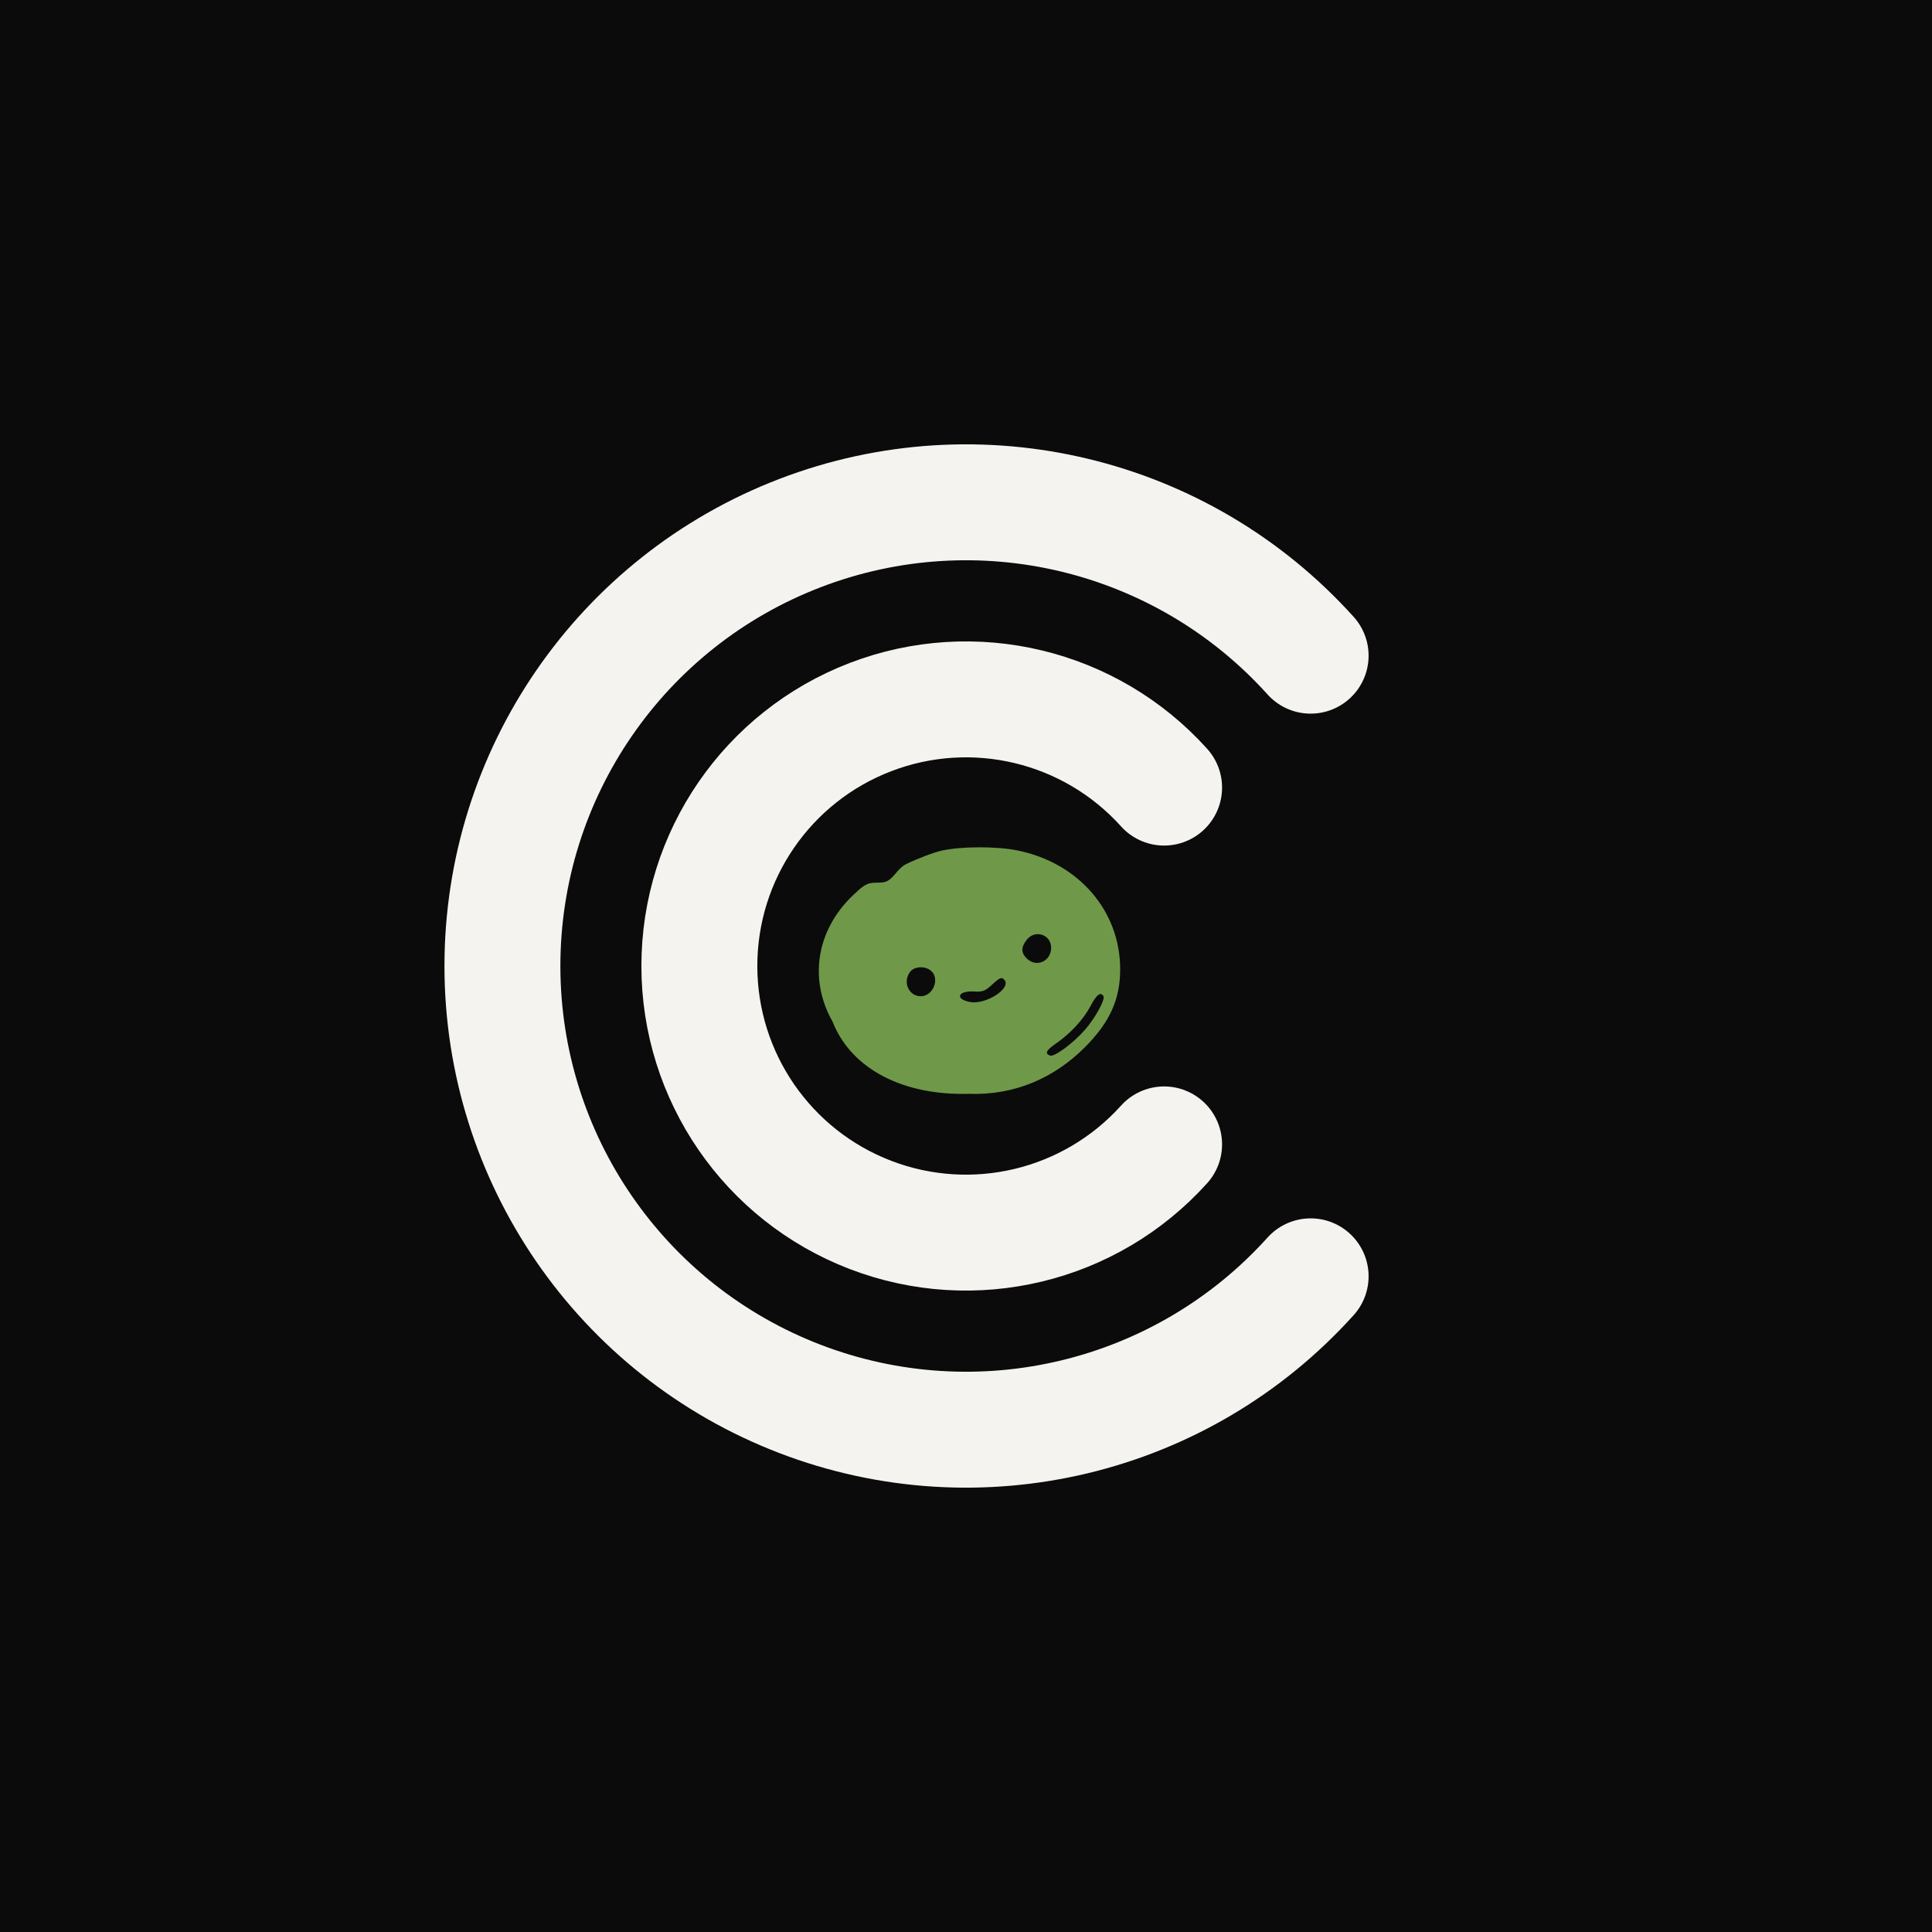
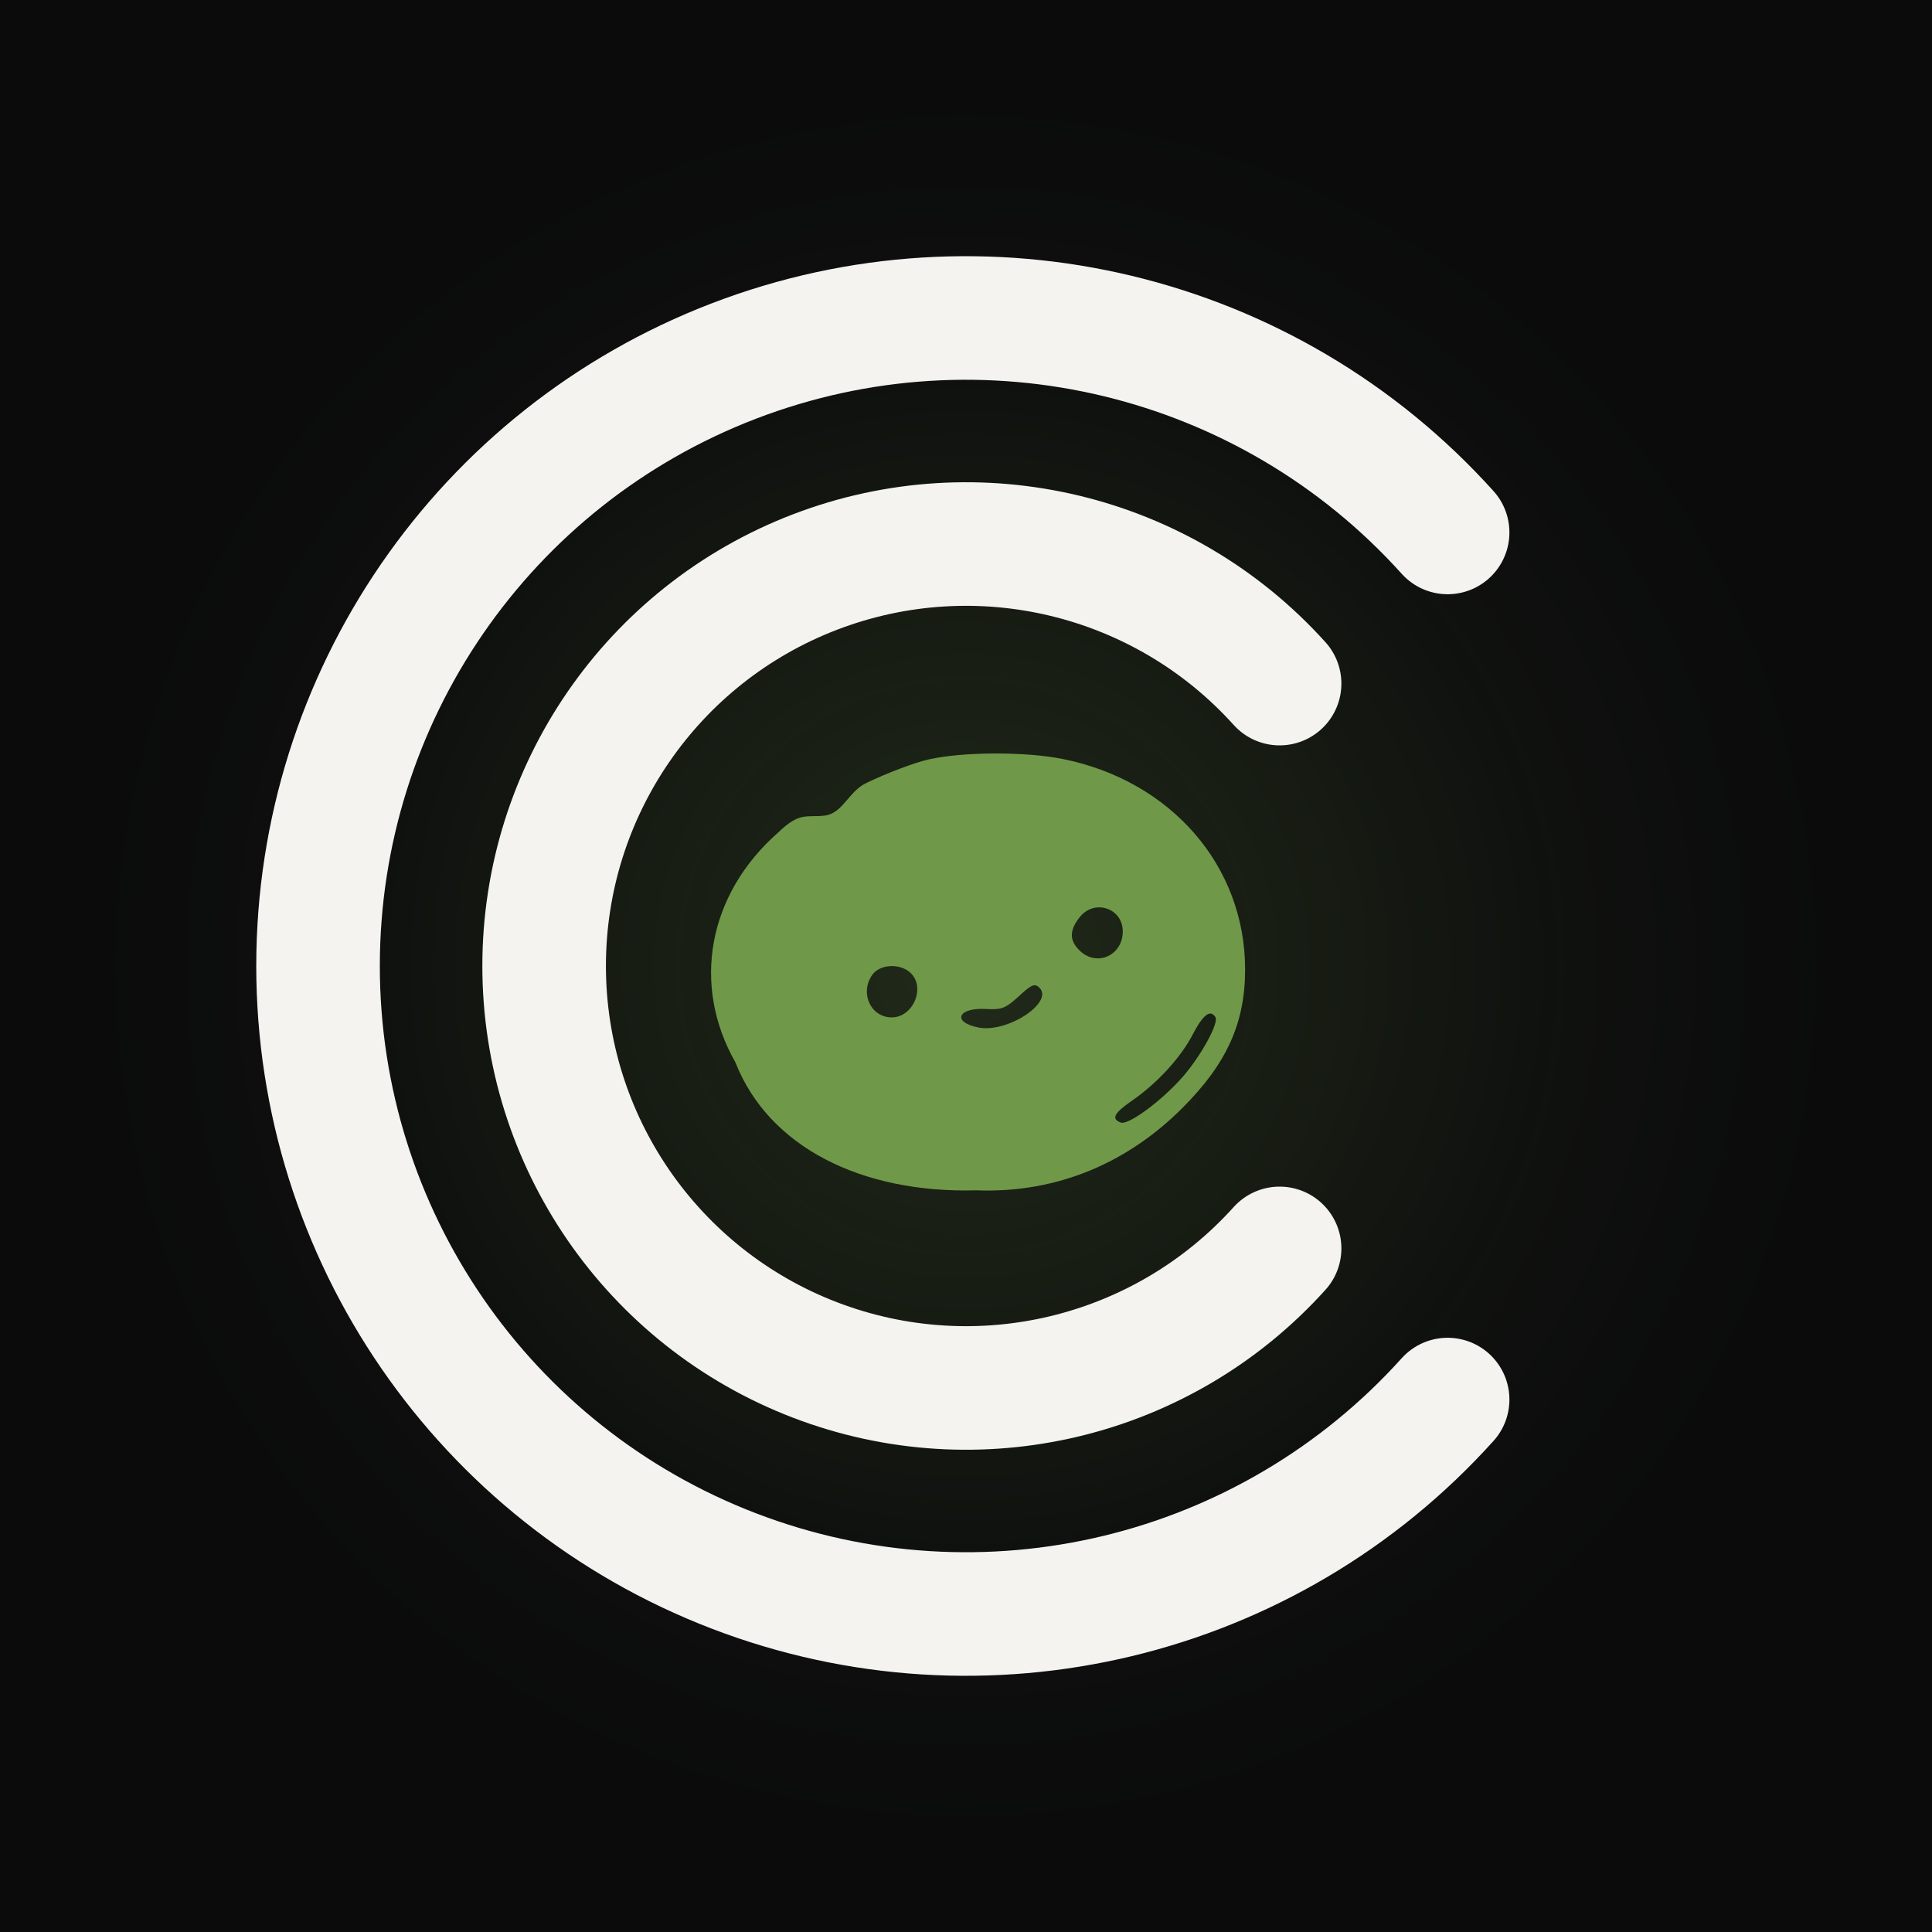
<svg xmlns="http://www.w3.org/2000/svg" viewBox="0 0 100 100" width="1024" height="1024" role="img" aria-label="Caper">
+   <defs>
+     <radialGradient id="caperGlow" cx="50%" cy="50%" r="48%">
+       <stop offset="0%" stop-color="#6F9948" stop-opacity="0.22" />
+       <stop offset="65%" stop-color="#6F9948" stop-opacity="0.04" />
+       <stop offset="100%" stop-color="#0B0B0C" stop-opacity="0" />
+     </radialGradient>
+   </defs>
  <rect width="100" height="100" fill="#0B0B0C" />
-   <g transform="translate(20 20) scale(0.6)">
-     <g fill="none" stroke="#F4F3EF" stroke-width="10" stroke-linecap="round">
-       <path d="M79.73 23.23 A40 40 0 1 0 79.73 76.77" />
-       <path d="M67.09 34.61 A23 23 0 1 0 67.09 65.39" />
+   <rect width="100" height="100" fill="url(#caperGlow)" />
+   <g transform="translate(11 11) scale(0.78)">
+     <g fill="none" stroke="#F4F3EF" stroke-width="8.2" stroke-linecap="round">
+       <path d="M81.96 21.23 A43 43 0 1 0 81.96 78.77" />
+       <path d="M70.81 31.26 A28 28 0 1 0 70.81 68.74" />
    </g>
-     <path fill="#6F9948" fill-rule="evenodd" transform="translate(50.3 50.4) scale(0.1922) translate(-991.35 -170.51)" d="M 979.007 116.620 C 975.435 117.400, 968.235 120.116, 963.007 122.654 C 958.5 124.8, 957.1 130.4, 952.4 130.9 C 947.9 131.4, 946.2 129.9, 940.8 135.1 C 922.8 150.9, 918.8 173.9, 929.9 193.4 C 938.3 214.8, 961.8 226.6, 990.9 225.8 C 1011.7 226.6, 1029.466 218.564, 1043.030 205.019 C 1054.292 193.773, 1058.964 183.511, 1058.988 169.960 C 1059.036 143.716, 1040.318 122.075, 1012.792 116.548 C 1003.417 114.665, 987.799 114.698, 979.007 116.620 M 1017.073 156.635 C 1014.466 159.948, 1014.445 162.445, 1017 165 C 1021.303 169.303, 1028 166.397, 1028 160.228 C 1028 154.288, 1020.785 151.916, 1017.073 156.635 M 964.557 171.223 C 961.327 175.834, 964.155 182, 969.500 182 C 974.976 182, 978.161 174.265, 974.171 170.655 C 971.490 168.228, 966.446 168.526, 964.557 171.223 M 1001.687 176.629 C 998.359 179.696, 997.308 180.109, 993.438 179.870 C 986.151 179.422, 984.629 183.277, 991.578 184.581 C 998.854 185.946, 1010.630 178.165, 1006.879 174.472 C 1005.714 173.325, 1004.907 173.661, 1001.687 176.629 M 1045.709 186.346 C 1042.610 192.278, 1036.705 198.700, 1030.250 203.160 C 1025.769 206.255, 1025.041 207.695, 1027.480 208.631 C 1029.388 209.363, 1037.746 203.229, 1043.076 197.186 C 1047.690 191.954, 1052.389 183.439, 1051.477 181.963 C 1050.183 179.869, 1048.375 181.244, 1045.709 186.346" />
+     <path fill="#6F9948" fill-rule="evenodd" transform="translate(50.8 50.4) scale(0.262) translate(-991.35 -170.51)" d="M 979.007 116.620 C 975.435 117.400, 968.235 120.116, 963.007 122.654 C 958.5 124.8, 957.1 130.4, 952.4 130.9 C 947.9 131.4, 946.2 129.9, 940.8 135.1 C 922.8 150.9, 918.8 173.9, 929.9 193.4 C 938.3 214.8, 961.8 226.6, 990.9 225.8 C 1011.7 226.6, 1029.466 218.564, 1043.030 205.019 C 1054.292 193.773, 1058.964 183.511, 1058.988 169.960 C 1059.036 143.716, 1040.318 122.075, 1012.792 116.548 C 1003.417 114.665, 987.799 114.698, 979.007 116.620 M 1017.073 156.635 C 1014.466 159.948, 1014.445 162.445, 1017 165 C 1021.303 169.303, 1028 166.397, 1028 160.228 C 1028 154.288, 1020.785 151.916, 1017.073 156.635 M 964.557 171.223 C 961.327 175.834, 964.155 182, 969.500 182 C 974.976 182, 978.161 174.265, 974.171 170.655 C 971.490 168.228, 966.446 168.526, 964.557 171.223 M 1001.687 176.629 C 998.359 179.696, 997.308 180.109, 993.438 179.870 C 986.151 179.422, 984.629 183.277, 991.578 184.581 C 998.854 185.946, 1010.630 178.165, 1006.879 174.472 C 1005.714 173.325, 1004.907 173.661, 1001.687 176.629 M 1045.709 186.346 C 1042.610 192.278, 1036.705 198.700, 1030.250 203.160 C 1025.769 206.255, 1025.041 207.695, 1027.480 208.631 C 1029.388 209.363, 1037.746 203.229, 1043.076 197.186 C 1047.690 191.954, 1052.389 183.439, 1051.477 181.963 C 1050.183 179.869, 1048.375 181.244, 1045.709 186.346" />
  </g>
</svg>
